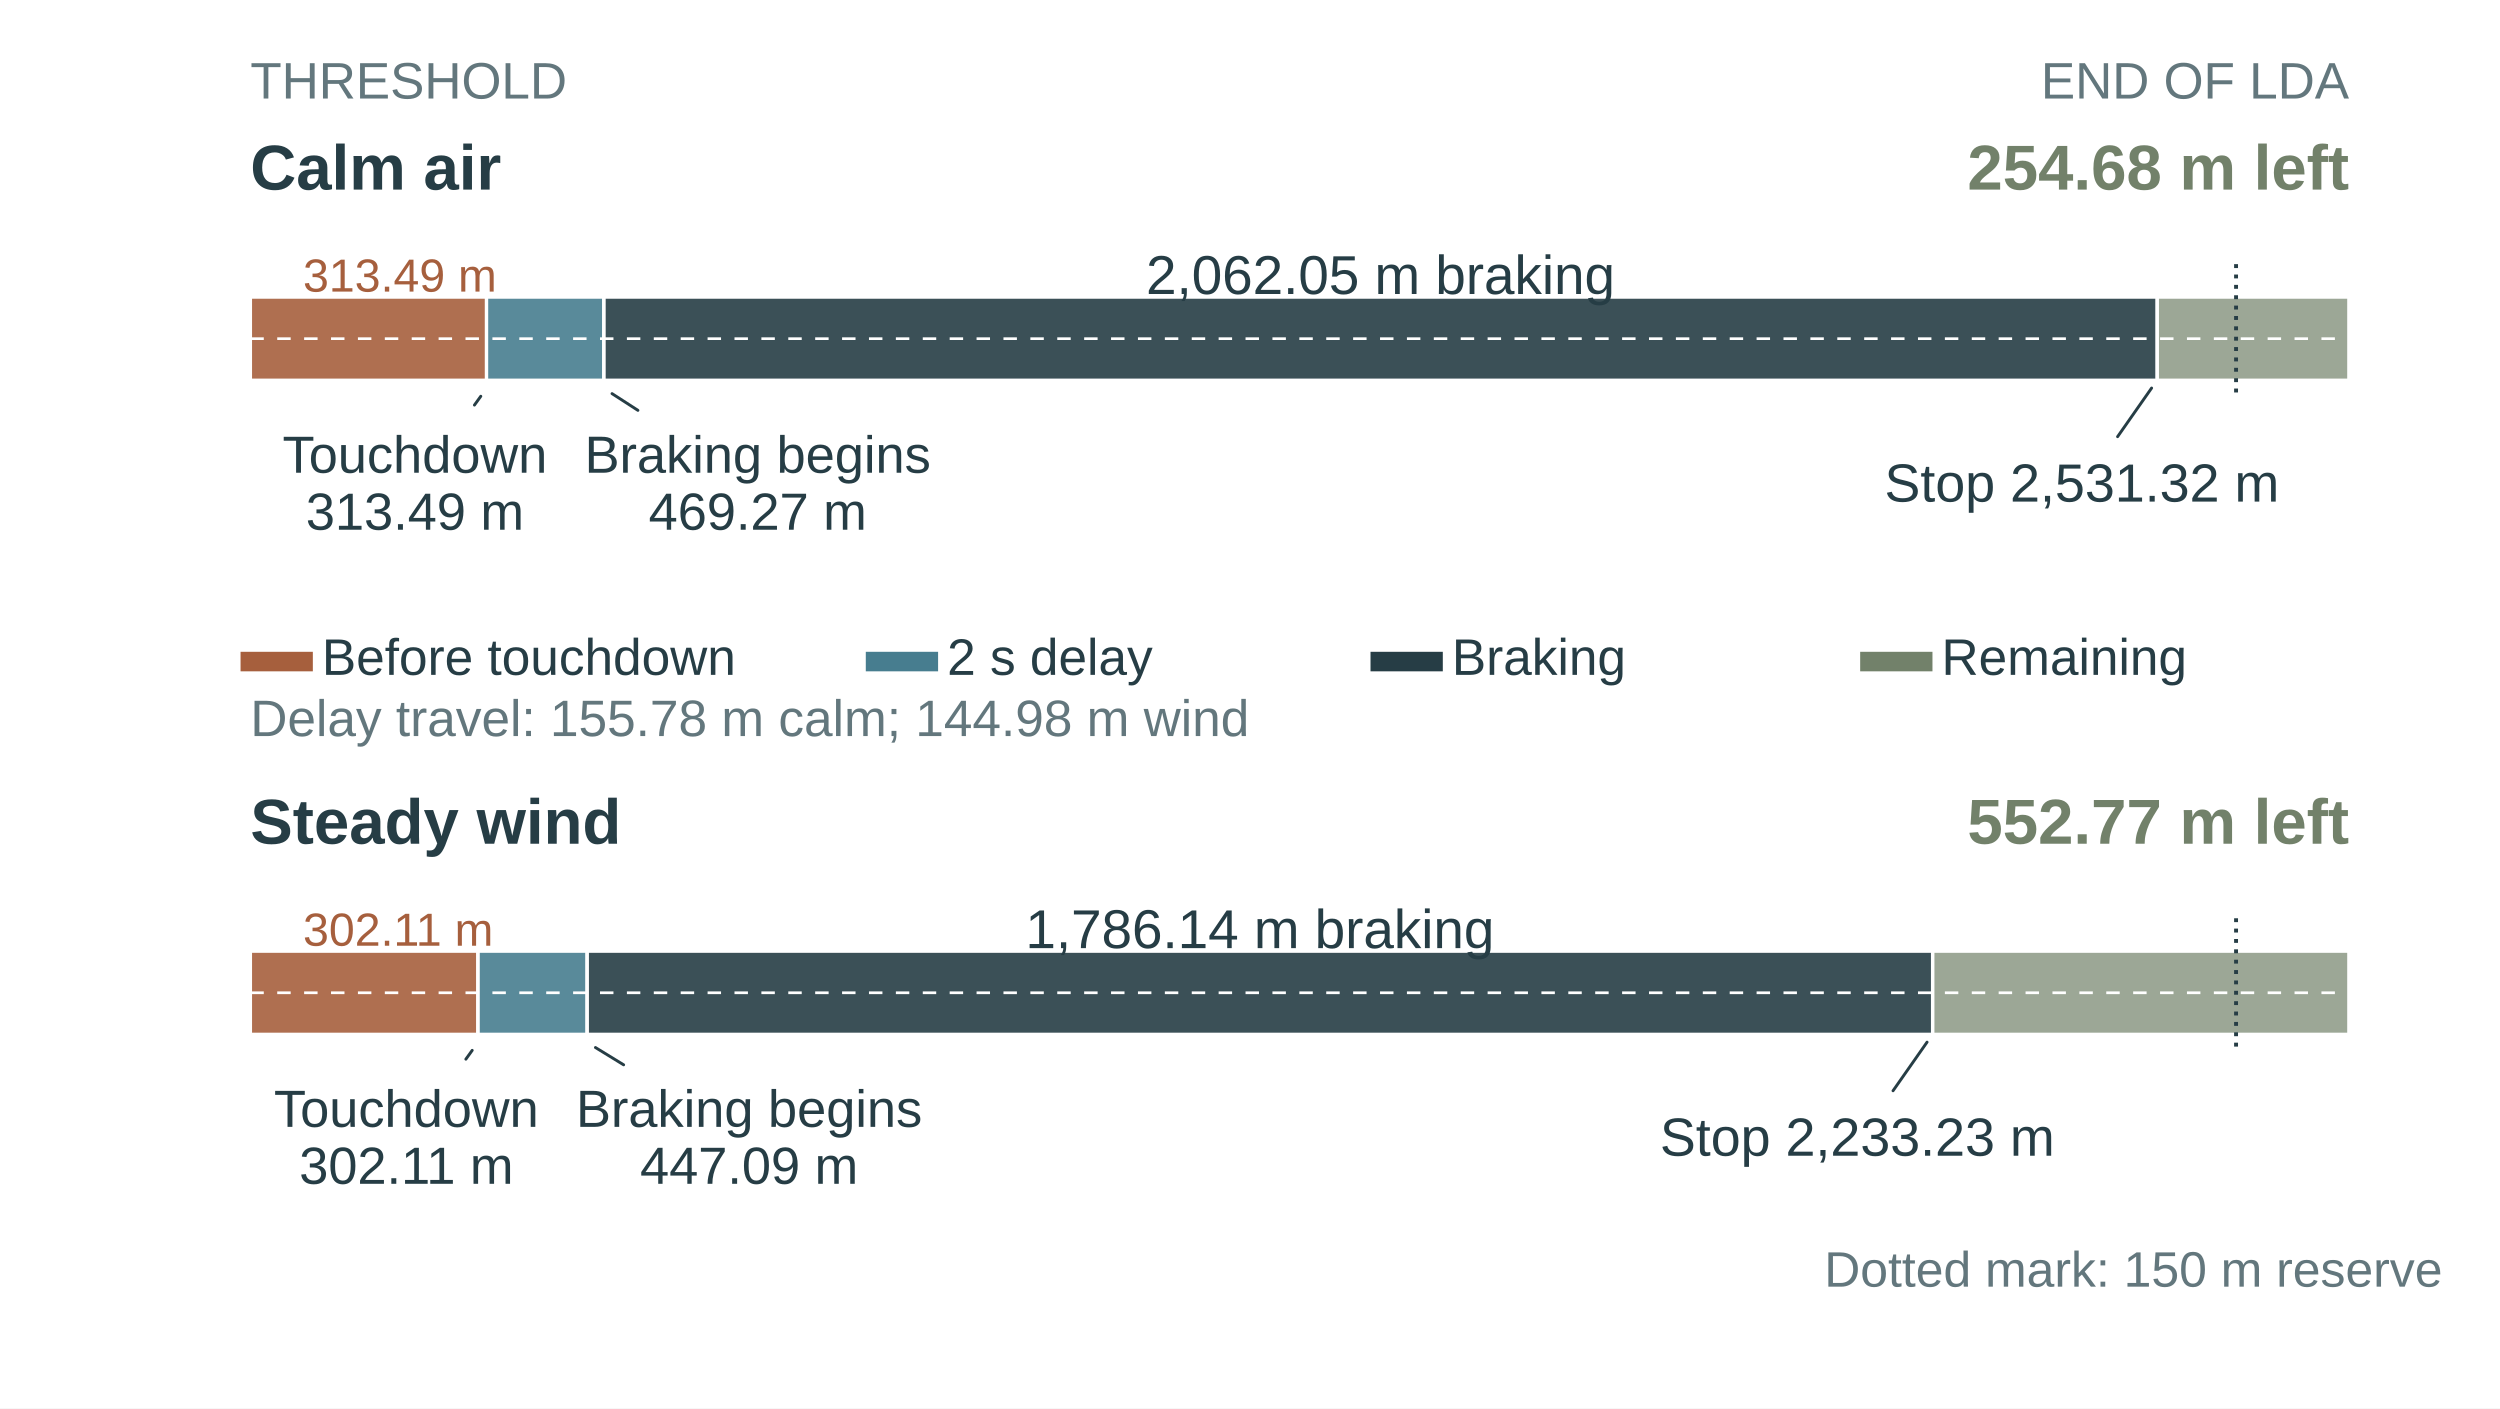
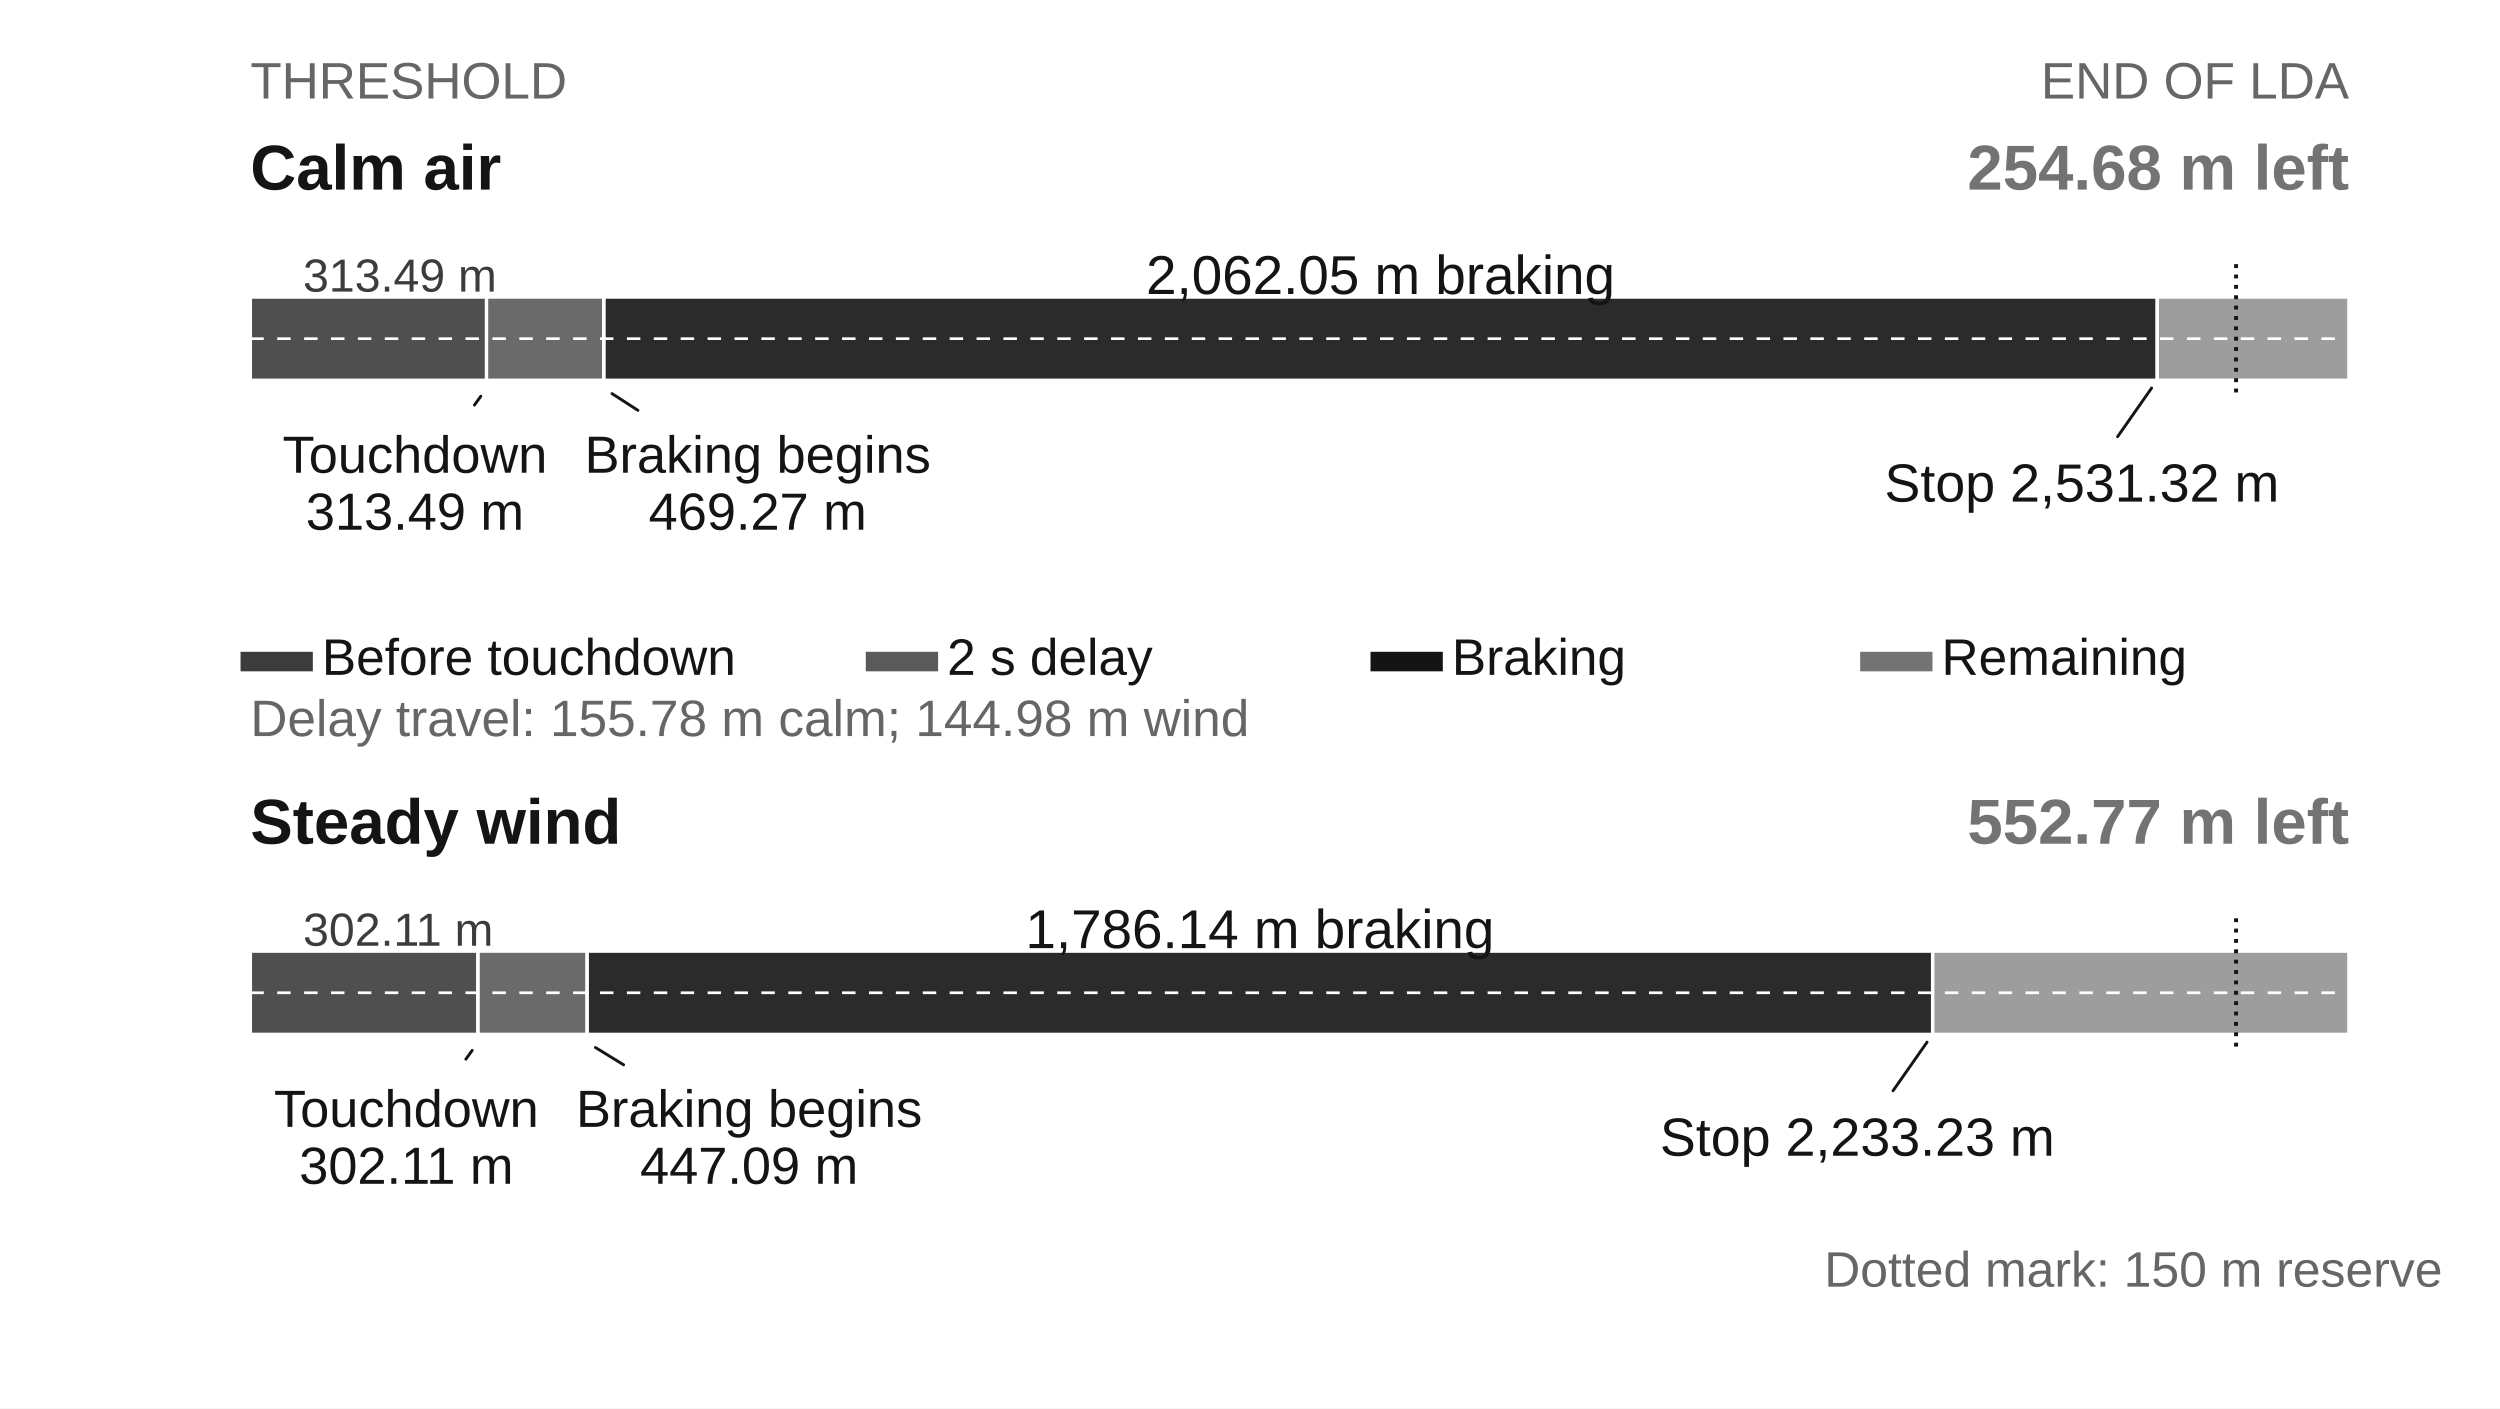
<svg xmlns="http://www.w3.org/2000/svg" width="511.2pt" height="288pt" viewBox="0 0 511.2 288" version="1.1">
  <defs>
    <style type="text/css">*{stroke-linejoin: round; stroke-linecap: butt}</style>
  </defs>
  <g id="figure_1">
    <g id="patch_1">
      <path d="M 0 288  L 511.2 288  L 511.2 0  L 0 0  z " style="fill: #ffffff" />
    </g>
    <g id="axes_1">
      <g id="patch_2">
-         <path d="M 51.188 77.714  L 99.477 77.714  L 99.477 60.784  L 51.188 60.784  z " clip-path="url(#p9011dfc5eb)" style="fill: #a65f3d; opacity: 0.9; stroke: #ffffff; stroke-width: 0.6; stroke-linejoin: miter" />
+         <path d="M 51.188 77.714  L 99.477 77.714  L 99.477 60.784  L 51.188 60.784  z " clip-path="url(#p9011dfc5eb)" style="fill: #3c3c3c; opacity: 0.9; stroke: #ffffff; stroke-width: 0.6; stroke-linejoin: miter" />
      </g>
      <g id="patch_3">
-         <path d="M 99.477 77.714  L 123.472 77.714  L 123.472 60.784  L 99.477 60.784  z " clip-path="url(#p9011dfc5eb)" style="fill: #477d8f; opacity: 0.9; stroke: #ffffff; stroke-width: 0.6; stroke-linejoin: miter" />
+         <path d="M 99.477 77.714  L 123.472 77.714  L 123.472 60.784  L 99.477 60.784  z " clip-path="url(#p9011dfc5eb)" style="fill: #5a5a5a; opacity: 0.9; stroke: #ffffff; stroke-width: 0.6; stroke-linejoin: miter" />
      </g>
      <g id="patch_4">
-         <path d="M 123.472 77.714  L 441.105 77.714  L 441.105 60.784  L 123.472 60.784  z " clip-path="url(#p9011dfc5eb)" style="fill: #263d45; opacity: 0.9; stroke: #ffffff; stroke-width: 0.6; stroke-linejoin: miter" />
+         <path d="M 123.472 77.714  L 441.105 77.714  L 441.105 60.784  L 123.472 60.784  z " clip-path="url(#p9011dfc5eb)" style="fill: #141414; opacity: 0.9; stroke: #ffffff; stroke-width: 0.6; stroke-linejoin: miter" />
      </g>
      <g id="patch_5">
-         <path d="M 441.105 77.714  L 480.335 77.714  L 480.335 60.784  L 441.105 60.784  z " clip-path="url(#p9011dfc5eb)" style="fill: #72816a; opacity: 0.7; stroke: #ffffff; stroke-width: 0.6; stroke-linejoin: miter" />
+         <path d="M 441.105 77.714  L 480.335 77.714  L 480.335 60.784  L 441.105 60.784  z " clip-path="url(#p9011dfc5eb)" style="fill: #737373; opacity: 0.7; stroke: #ffffff; stroke-width: 0.6; stroke-linejoin: miter" />
      </g>
      <g id="patch_6">
-         <path d="M 51.188 211.464  L 97.724 211.464  L 97.724 194.533  L 51.188 194.533  z " clip-path="url(#p9011dfc5eb)" style="fill: #a65f3d; opacity: 0.9; stroke: #ffffff; stroke-width: 0.6; stroke-linejoin: miter" />
+         <path d="M 51.188 211.464  L 97.724 211.464  L 97.724 194.533  L 51.188 194.533  z " clip-path="url(#p9011dfc5eb)" style="fill: #3c3c3c; opacity: 0.9; stroke: #ffffff; stroke-width: 0.6; stroke-linejoin: miter" />
      </g>
      <g id="patch_7">
-         <path d="M 97.724 211.464  L 120.057 211.464  L 120.057 194.533  L 97.724 194.533  z " clip-path="url(#p9011dfc5eb)" style="fill: #477d8f; opacity: 0.9; stroke: #ffffff; stroke-width: 0.6; stroke-linejoin: miter" />
+         <path d="M 97.724 211.464  L 120.057 211.464  L 120.057 194.533  L 97.724 194.533  z " clip-path="url(#p9011dfc5eb)" style="fill: #5a5a5a; opacity: 0.9; stroke: #ffffff; stroke-width: 0.6; stroke-linejoin: miter" />
      </g>
      <g id="patch_8">
-         <path d="M 120.057 211.464  L 395.188 211.464  L 395.188 194.533  L 120.057 194.533  z " clip-path="url(#p9011dfc5eb)" style="fill: #263d45; opacity: 0.9; stroke: #ffffff; stroke-width: 0.6; stroke-linejoin: miter" />
+         <path d="M 120.057 211.464  L 395.188 211.464  L 395.188 194.533  L 120.057 194.533  z " clip-path="url(#p9011dfc5eb)" style="fill: #141414; opacity: 0.9; stroke: #ffffff; stroke-width: 0.6; stroke-linejoin: miter" />
      </g>
      <g id="patch_9">
-         <path d="M 395.188 211.464  L 480.335 211.464  L 480.335 194.533  L 395.188 194.533  z " clip-path="url(#p9011dfc5eb)" style="fill: #72816a; opacity: 0.7; stroke: #ffffff; stroke-width: 0.6; stroke-linejoin: miter" />
+         <path d="M 395.188 211.464  L 480.335 211.464  L 480.335 194.533  L 395.188 194.533  z " clip-path="url(#p9011dfc5eb)" style="fill: #737373; opacity: 0.7; stroke: #ffffff; stroke-width: 0.6; stroke-linejoin: miter" />
      </g>
      <g id="line2d_1">
        <path d="M 51.188 69.249  L 480.335 69.249  " clip-path="url(#p9011dfc5eb)" style="fill: none; stroke-dasharray: 2.75,2.75; stroke-dashoffset: 0; stroke: #ffffff; stroke-width: 0.55" />
      </g>
      <g id="line2d_2">
        <path d="M 51.188 80.254  L 51.188 58.244  " clip-path="url(#p9011dfc5eb)" style="fill: none; stroke: #ffffff; stroke-width: 0.7; stroke-linecap: square" />
      </g>
      <g id="line2d_3">
        <path d="M 99.477 80.254  L 99.477 58.244  " clip-path="url(#p9011dfc5eb)" style="fill: none; stroke: #ffffff; stroke-width: 0.7; stroke-linecap: square" />
      </g>
      <g id="line2d_4">
        <path d="M 123.472 80.254  L 123.472 58.244  " clip-path="url(#p9011dfc5eb)" style="fill: none; stroke: #ffffff; stroke-width: 0.7; stroke-linecap: square" />
      </g>
      <g id="line2d_5">
        <path d="M 441.105 80.254  L 441.105 58.244  " clip-path="url(#p9011dfc5eb)" style="fill: none; stroke: #ffffff; stroke-width: 0.7; stroke-linecap: square" />
      </g>
      <g id="line2d_6">
        <path d="M 480.335 80.254  L 480.335 58.244  " clip-path="url(#p9011dfc5eb)" style="fill: none; stroke: #ffffff; stroke-width: 0.7; stroke-linecap: square" />
      </g>
      <g id="line2d_7">
-         <path d="M 457.229 80.254  L 457.229 53.165  " clip-path="url(#p9011dfc5eb)" style="fill: none; stroke-dasharray: 0.8,1.32; stroke-dashoffset: 0; stroke: #263d45; stroke-width: 0.8" />
+         <path d="M 457.229 80.254  L 457.229 53.165  " clip-path="url(#p9011dfc5eb)" style="fill: none; stroke-dasharray: 0.8,1.32; stroke-dashoffset: 0; stroke: #141414; stroke-width: 0.8" />
      </g>
      <g id="line2d_8">
        <path d="M 51.188 202.999  L 480.335 202.999  " clip-path="url(#p9011dfc5eb)" style="fill: none; stroke-dasharray: 2.75,2.75; stroke-dashoffset: 0; stroke: #ffffff; stroke-width: 0.55" />
      </g>
      <g id="line2d_9">
        <path d="M 51.188 214.003  L 51.188 191.994  " clip-path="url(#p9011dfc5eb)" style="fill: none; stroke: #ffffff; stroke-width: 0.7; stroke-linecap: square" />
      </g>
      <g id="line2d_10">
        <path d="M 97.724 214.003  L 97.724 191.994  " clip-path="url(#p9011dfc5eb)" style="fill: none; stroke: #ffffff; stroke-width: 0.7; stroke-linecap: square" />
      </g>
      <g id="line2d_11">
        <path d="M 120.057 214.003  L 120.057 191.994  " clip-path="url(#p9011dfc5eb)" style="fill: none; stroke: #ffffff; stroke-width: 0.7; stroke-linecap: square" />
      </g>
      <g id="line2d_12">
        <path d="M 395.188 214.003  L 395.188 191.994  " clip-path="url(#p9011dfc5eb)" style="fill: none; stroke: #ffffff; stroke-width: 0.7; stroke-linecap: square" />
      </g>
      <g id="line2d_13">
        <path d="M 480.335 214.003  L 480.335 191.994  " clip-path="url(#p9011dfc5eb)" style="fill: none; stroke: #ffffff; stroke-width: 0.7; stroke-linecap: square" />
      </g>
      <g id="line2d_14">
-         <path d="M 457.229 214.003  L 457.229 186.915  " clip-path="url(#p9011dfc5eb)" style="fill: none; stroke-dasharray: 0.8,1.32; stroke-dashoffset: 0; stroke: #263d45; stroke-width: 0.8" />
+         <path d="M 457.229 214.003  L 457.229 186.915  " clip-path="url(#p9011dfc5eb)" style="fill: none; stroke-dasharray: 0.8,1.32; stroke-dashoffset: 0; stroke: #141414; stroke-width: 0.8" />
      </g>
      <g id="line2d_15">
-         <path d="M 51.188 135.277  L 61.97 135.277  " clip-path="url(#p9011dfc5eb)" style="fill: none; stroke: #a65f3d; stroke-width: 4; stroke-linecap: square" />
+         <path d="M 51.188 135.277  L 61.97 135.277  " clip-path="url(#p9011dfc5eb)" style="fill: none; stroke: #3c3c3c; stroke-width: 4; stroke-linecap: square" />
      </g>
      <g id="line2d_16">
-         <path d="M 179.038 135.277  L 189.821 135.277  " clip-path="url(#p9011dfc5eb)" style="fill: none; stroke: #477d8f; stroke-width: 4; stroke-linecap: square" />
+         <path d="M 179.038 135.277  L 189.821 135.277  " clip-path="url(#p9011dfc5eb)" style="fill: none; stroke: #5a5a5a; stroke-width: 4; stroke-linecap: square" />
      </g>
      <g id="line2d_17">
-         <path d="M 282.243 135.277  L 293.026 135.277  " clip-path="url(#p9011dfc5eb)" style="fill: none; stroke: #263d45; stroke-width: 4; stroke-linecap: square" />
+         <path d="M 282.243 135.277  L 293.026 135.277  " clip-path="url(#p9011dfc5eb)" style="fill: none; stroke: #141414; stroke-width: 4; stroke-linecap: square" />
      </g>
      <g id="line2d_18">
-         <path d="M 382.367 135.277  L 393.15 135.277  " clip-path="url(#p9011dfc5eb)" style="fill: none; stroke: #72816a; stroke-width: 4; stroke-linecap: square" />
+         <path d="M 382.367 135.277  L 393.15 135.277  " clip-path="url(#p9011dfc5eb)" style="fill: none; stroke: #737373; stroke-width: 4; stroke-linecap: square" />
      </g>
      <g id="text_1">
-         <text style="font-weight: 700; font-size: 13px; font-family: 'Arial'; text-anchor: start; fill: #263d45" x="51.188" y="38.774" transform="rotate(-0 51.18771 38.77419)">Calm air</text>
+         <text style="font-weight: 700; font-size: 13px; font-family: 'Arial'; text-anchor: start; fill: #141414" x="51.188" y="38.774" transform="rotate(-0 51.18771 38.77419)">Calm air</text>
      </g>
      <g id="text_2">
-         <text style="font-weight: 700; font-size: 13px; font-family: 'Arial'; text-anchor: end; fill: #72816a" x="480.335" y="38.774" transform="rotate(-0 480.335 38.77419)">254.68 m left</text>
+         <text style="font-weight: 700; font-size: 13px; font-family: 'Arial'; text-anchor: end; fill: #737373" x="480.335" y="38.774" transform="rotate(-0 480.335 38.77419)">254.68 m left</text>
      </g>
      <g id="patch_10">
-         <path d="M 97.012 82.829  Q 97.661 81.929 98.31 81.028  " style="fill: none; stroke: #263d45; stroke-width: 0.6; stroke-linecap: round" />
+         <path d="M 97.012 82.829  Q 97.661 81.929 98.31 81.028  " style="fill: none; stroke: #141414; stroke-width: 0.6; stroke-linecap: round" />
      </g>
      <g id="text_3">
-         <text style="font-size: 10.7px; font-family: 'Arial'; fill: #263d45" transform="translate(57.77929 96.66967)">Touchdown</text>
-         <text style="font-size: 10.7px; font-family: 'Arial'; fill: #263d45" transform="translate(62.53912 108.3153)">313.49 m</text>
+         <text style="font-size: 10.7px; font-family: 'Arial'; fill: #141414" transform="translate(57.77929 96.66967)">Touchdown</text>
+         <text style="font-size: 10.7px; font-family: 'Arial'; fill: #141414" transform="translate(62.53912 108.3153)">313.49 m</text>
      </g>
      <g id="patch_11">
-         <path d="M 130.438 83.906  Q 127.794 82.198 125.149 80.49  " style="fill: none; stroke: #263d45; stroke-width: 0.6; stroke-linecap: round" />
+         <path d="M 130.438 83.906  Q 127.794 82.198 125.149 80.49  " style="fill: none; stroke: #141414; stroke-width: 0.6; stroke-linecap: round" />
      </g>
      <g id="text_4">
-         <text style="font-size: 10.7px; font-family: 'Arial'; fill: #263d45" transform="translate(119.5411 96.66956)">Braking begins</text>
-         <text style="font-size: 10.7px; font-family: 'Arial'; fill: #263d45" transform="translate(132.626 108.3154)">469.27 m</text>
+         <text style="font-size: 10.7px; font-family: 'Arial'; fill: #141414" transform="translate(119.5411 96.66956)">Braking begins</text>
+         <text style="font-size: 10.7px; font-family: 'Arial'; fill: #141414" transform="translate(132.626 108.3154)">469.27 m</text>
      </g>
      <g id="patch_12">
-         <path d="M 433.004 89.29  Q 436.482 84.32 439.96 79.35  " style="fill: none; stroke: #263d45; stroke-width: 0.6; stroke-linecap: round" />
+         <path d="M 433.004 89.29  Q 436.482 84.32 439.96 79.35  " style="fill: none; stroke: #141414; stroke-width: 0.6; stroke-linecap: round" />
      </g>
      <g id="text_5">
-         <text style="font-size: 11px; font-family: 'Arial'; text-anchor: middle; fill: #263d45" x="425.701" y="102.57" transform="rotate(-0 425.7013 102.5701)">Stop 2,531.32 m</text>
+         <text style="font-size: 11px; font-family: 'Arial'; text-anchor: middle; fill: #141414" x="425.701" y="102.57" transform="rotate(-0 425.7013 102.5701)">Stop 2,531.32 m</text>
      </g>
      <g id="text_6">
-         <text style="font-size: 11.2px; font-family: 'Arial'; text-anchor: middle; fill: #263d45" x="282.289" y="60.119" transform="rotate(-0 282.2887 60.11943)">2,062.05 m braking</text>
+         <text style="font-size: 11.2px; font-family: 'Arial'; text-anchor: middle; fill: #141414" x="282.289" y="60.119" transform="rotate(-0 282.2887 60.11943)">2,062.05 m braking</text>
      </g>
      <g id="text_7">
-         <text style="font-size: 9.5px; font-family: 'Arial'; text-anchor: start; fill: #a65f3d" x="61.97" y="59.631" transform="rotate(-0 61.97031 59.63089)">313.49 m</text>
+         <text style="font-size: 9.5px; font-family: 'Arial'; text-anchor: start; fill: #3c3c3c" x="61.97" y="59.631" transform="rotate(-0 61.97031 59.63089)">313.49 m</text>
      </g>
      <g id="text_8">
-         <text style="font-weight: 700; font-size: 13px; font-family: 'Arial'; text-anchor: start; fill: #263d45" x="51.188" y="172.524" transform="rotate(-0 51.18771 172.524)">Steady wind</text>
+         <text style="font-weight: 700; font-size: 13px; font-family: 'Arial'; text-anchor: start; fill: #141414" x="51.188" y="172.524" transform="rotate(-0 51.18771 172.524)">Steady wind</text>
      </g>
      <g id="text_9">
-         <text style="font-weight: 700; font-size: 13px; font-family: 'Arial'; text-anchor: end; fill: #72816a" x="480.335" y="172.524" transform="rotate(-0 480.335 172.524)">552.77 m left</text>
+         <text style="font-weight: 700; font-size: 13px; font-family: 'Arial'; text-anchor: end; fill: #737373" x="480.335" y="172.524" transform="rotate(-0 480.335 172.524)">552.77 m left</text>
      </g>
      <g id="patch_13">
-         <path d="M 95.259 216.579  Q 95.908 215.678 96.557 214.778  " style="fill: none; stroke: #263d45; stroke-width: 0.6; stroke-linecap: round" />
+         <path d="M 95.259 216.579  Q 95.908 215.678 96.557 214.778  " style="fill: none; stroke: #141414; stroke-width: 0.6; stroke-linecap: round" />
      </g>
      <g id="text_10">
-         <text style="font-size: 10.7px; font-family: 'Arial'; fill: #263d45" transform="translate(56.02664 230.4194)">Touchdown</text>
-         <text style="font-size: 10.7px; font-family: 'Arial'; fill: #263d45" transform="translate(61.18354 242.0651)">302.11 m</text>
+         <text style="font-size: 10.7px; font-family: 'Arial'; fill: #141414" transform="translate(56.02664 230.4194)">Touchdown</text>
+         <text style="font-size: 10.7px; font-family: 'Arial'; fill: #141414" transform="translate(61.18354 242.0651)">302.11 m</text>
      </g>
      <g id="patch_14">
-         <path d="M 127.518 217.733  Q 124.638 215.967 121.758 214.2  " style="fill: none; stroke: #263d45; stroke-width: 0.6; stroke-linecap: round" />
+         <path d="M 127.518 217.733  Q 124.638 215.967 121.758 214.2  " style="fill: none; stroke: #141414; stroke-width: 0.6; stroke-linecap: round" />
      </g>
      <g id="text_11">
-         <text style="font-size: 10.7px; font-family: 'Arial'; fill: #263d45" transform="translate(117.7884 230.4193)">Braking begins</text>
-         <text style="font-size: 10.7px; font-family: 'Arial'; fill: #263d45" transform="translate(130.8733 242.0652)">447.09 m</text>
+         <text style="font-size: 10.7px; font-family: 'Arial'; fill: #141414" transform="translate(117.7884 230.4193)">Braking begins</text>
+         <text style="font-size: 10.7px; font-family: 'Arial'; fill: #141414" transform="translate(130.8733 242.0652)">447.09 m</text>
      </g>
      <g id="patch_15">
-         <path d="M 387.087 223.039  Q 390.565 218.07 394.043 213.1  " style="fill: none; stroke: #263d45; stroke-width: 0.6; stroke-linecap: round" />
+         <path d="M 387.087 223.039  Q 390.565 218.07 394.043 213.1  " style="fill: none; stroke: #141414; stroke-width: 0.6; stroke-linecap: round" />
      </g>
      <g id="text_12">
-         <text style="font-size: 11px; font-family: 'Arial'; text-anchor: middle; fill: #263d45" x="379.784" y="236.32" transform="rotate(-0 379.7844 236.3199)">Stop 2,233.23 m</text>
+         <text style="font-size: 11px; font-family: 'Arial'; text-anchor: middle; fill: #141414" x="379.784" y="236.32" transform="rotate(-0 379.7844 236.3199)">Stop 2,233.23 m</text>
      </g>
      <g id="text_13">
-         <text style="font-size: 11.2px; font-family: 'Arial'; text-anchor: middle; fill: #263d45" x="257.622" y="193.869" transform="rotate(-0 257.6224 193.8692)">1,786.14 m braking</text>
+         <text style="font-size: 11.2px; font-family: 'Arial'; text-anchor: middle; fill: #141414" x="257.622" y="193.869" transform="rotate(-0 257.6224 193.8692)">1,786.14 m braking</text>
      </g>
      <g id="text_14">
-         <text style="font-size: 9.5px; font-family: 'Arial'; text-anchor: start; fill: #a65f3d" x="61.97" y="193.381" transform="rotate(-0 61.97031 193.3807)">302.11 m</text>
+         <text style="font-size: 9.5px; font-family: 'Arial'; text-anchor: start; fill: #3c3c3c" x="61.97" y="193.381" transform="rotate(-0 61.97031 193.3807)">302.11 m</text>
      </g>
      <g id="text_15">
-         <text style="font-size: 10.5px; font-family: 'Arial'; text-anchor: start; fill: #63777d" x="51.188" y="20.151" transform="rotate(-0 51.18771 20.1508)">THRESHOLD</text>
+         <text style="font-size: 10.5px; font-family: 'Arial'; text-anchor: start; fill: #666666" x="51.188" y="20.151" transform="rotate(-0 51.18771 20.1508)">THRESHOLD</text>
      </g>
      <g id="text_16">
-         <text style="font-size: 10.5px; font-family: 'Arial'; text-anchor: end; fill: #63777d" x="480.335" y="20.151" transform="rotate(-0 480.335 20.1508)">END OF LDA</text>
+         <text style="font-size: 10.5px; font-family: 'Arial'; text-anchor: end; fill: #666666" x="480.335" y="20.151" transform="rotate(-0 480.335 20.1508)">END OF LDA</text>
      </g>
      <g id="text_17">
-         <text style="font-size: 10.5px; font-family: 'Arial'; text-anchor: start; fill: #263d45" x="65.821" y="137.994" transform="rotate(-0 65.82123 137.9945)">Before touchdown</text>
+         <text style="font-size: 10.5px; font-family: 'Arial'; text-anchor: start; fill: #141414" x="65.821" y="137.994" transform="rotate(-0 65.82123 137.9945)">Before touchdown</text>
      </g>
      <g id="text_18">
-         <text style="font-size: 10.5px; font-family: 'Arial'; text-anchor: start; fill: #263d45" x="193.672" y="137.994" transform="rotate(-0 193.672 137.9944)">2 s delay</text>
+         <text style="font-size: 10.5px; font-family: 'Arial'; text-anchor: start; fill: #141414" x="193.672" y="137.994" transform="rotate(-0 193.672 137.9944)">2 s delay</text>
      </g>
      <g id="text_19">
-         <text style="font-size: 10.5px; font-family: 'Arial'; text-anchor: start; fill: #263d45" x="296.877" y="137.994" transform="rotate(-0 296.8769 137.9944)">Braking</text>
+         <text style="font-size: 10.5px; font-family: 'Arial'; text-anchor: start; fill: #141414" x="296.877" y="137.994" transform="rotate(-0 296.8769 137.9944)">Braking</text>
      </g>
      <g id="text_20">
-         <text style="font-size: 10.5px; font-family: 'Arial'; text-anchor: start; fill: #263d45" x="397.001" y="137.994" transform="rotate(-0 397.001 137.9944)">Remaining</text>
+         <text style="font-size: 10.5px; font-family: 'Arial'; text-anchor: start; fill: #141414" x="397.001" y="137.994" transform="rotate(-0 397.001 137.9944)">Remaining</text>
      </g>
      <g id="text_21">
-         <text style="font-size: 10.5px; font-family: 'Arial'; text-anchor: start; fill: #63777d" x="51.188" y="150.515" transform="rotate(-0 51.18771 150.5145)">Delay travel: 155.78 m calm; 144.98 m wind</text>
+         <text style="font-size: 10.5px; font-family: 'Arial'; text-anchor: start; fill: #666666" x="51.188" y="150.515" transform="rotate(-0 51.18771 150.5145)">Delay travel: 155.78 m calm; 144.98 m wind</text>
      </g>
      <g id="text_22">
-         <text style="font-size: 10.2px; font-family: 'Arial'; text-anchor: end; fill: #63777d" x="499.436" y="263.101" transform="rotate(-0 499.4356 263.1013)">Dotted mark: 150 m reserve</text>
+         <text style="font-size: 10.2px; font-family: 'Arial'; text-anchor: end; fill: #666666" x="499.436" y="263.101" transform="rotate(-0 499.4356 263.1013)">Dotted mark: 150 m reserve</text>
      </g>
    </g>
  </g>
  <defs>
    <clipPath id="p9011dfc5eb">
      <rect x="35.784" y="5.76" width="465.192" height="264.96" />
    </clipPath>
  </defs>
</svg>
